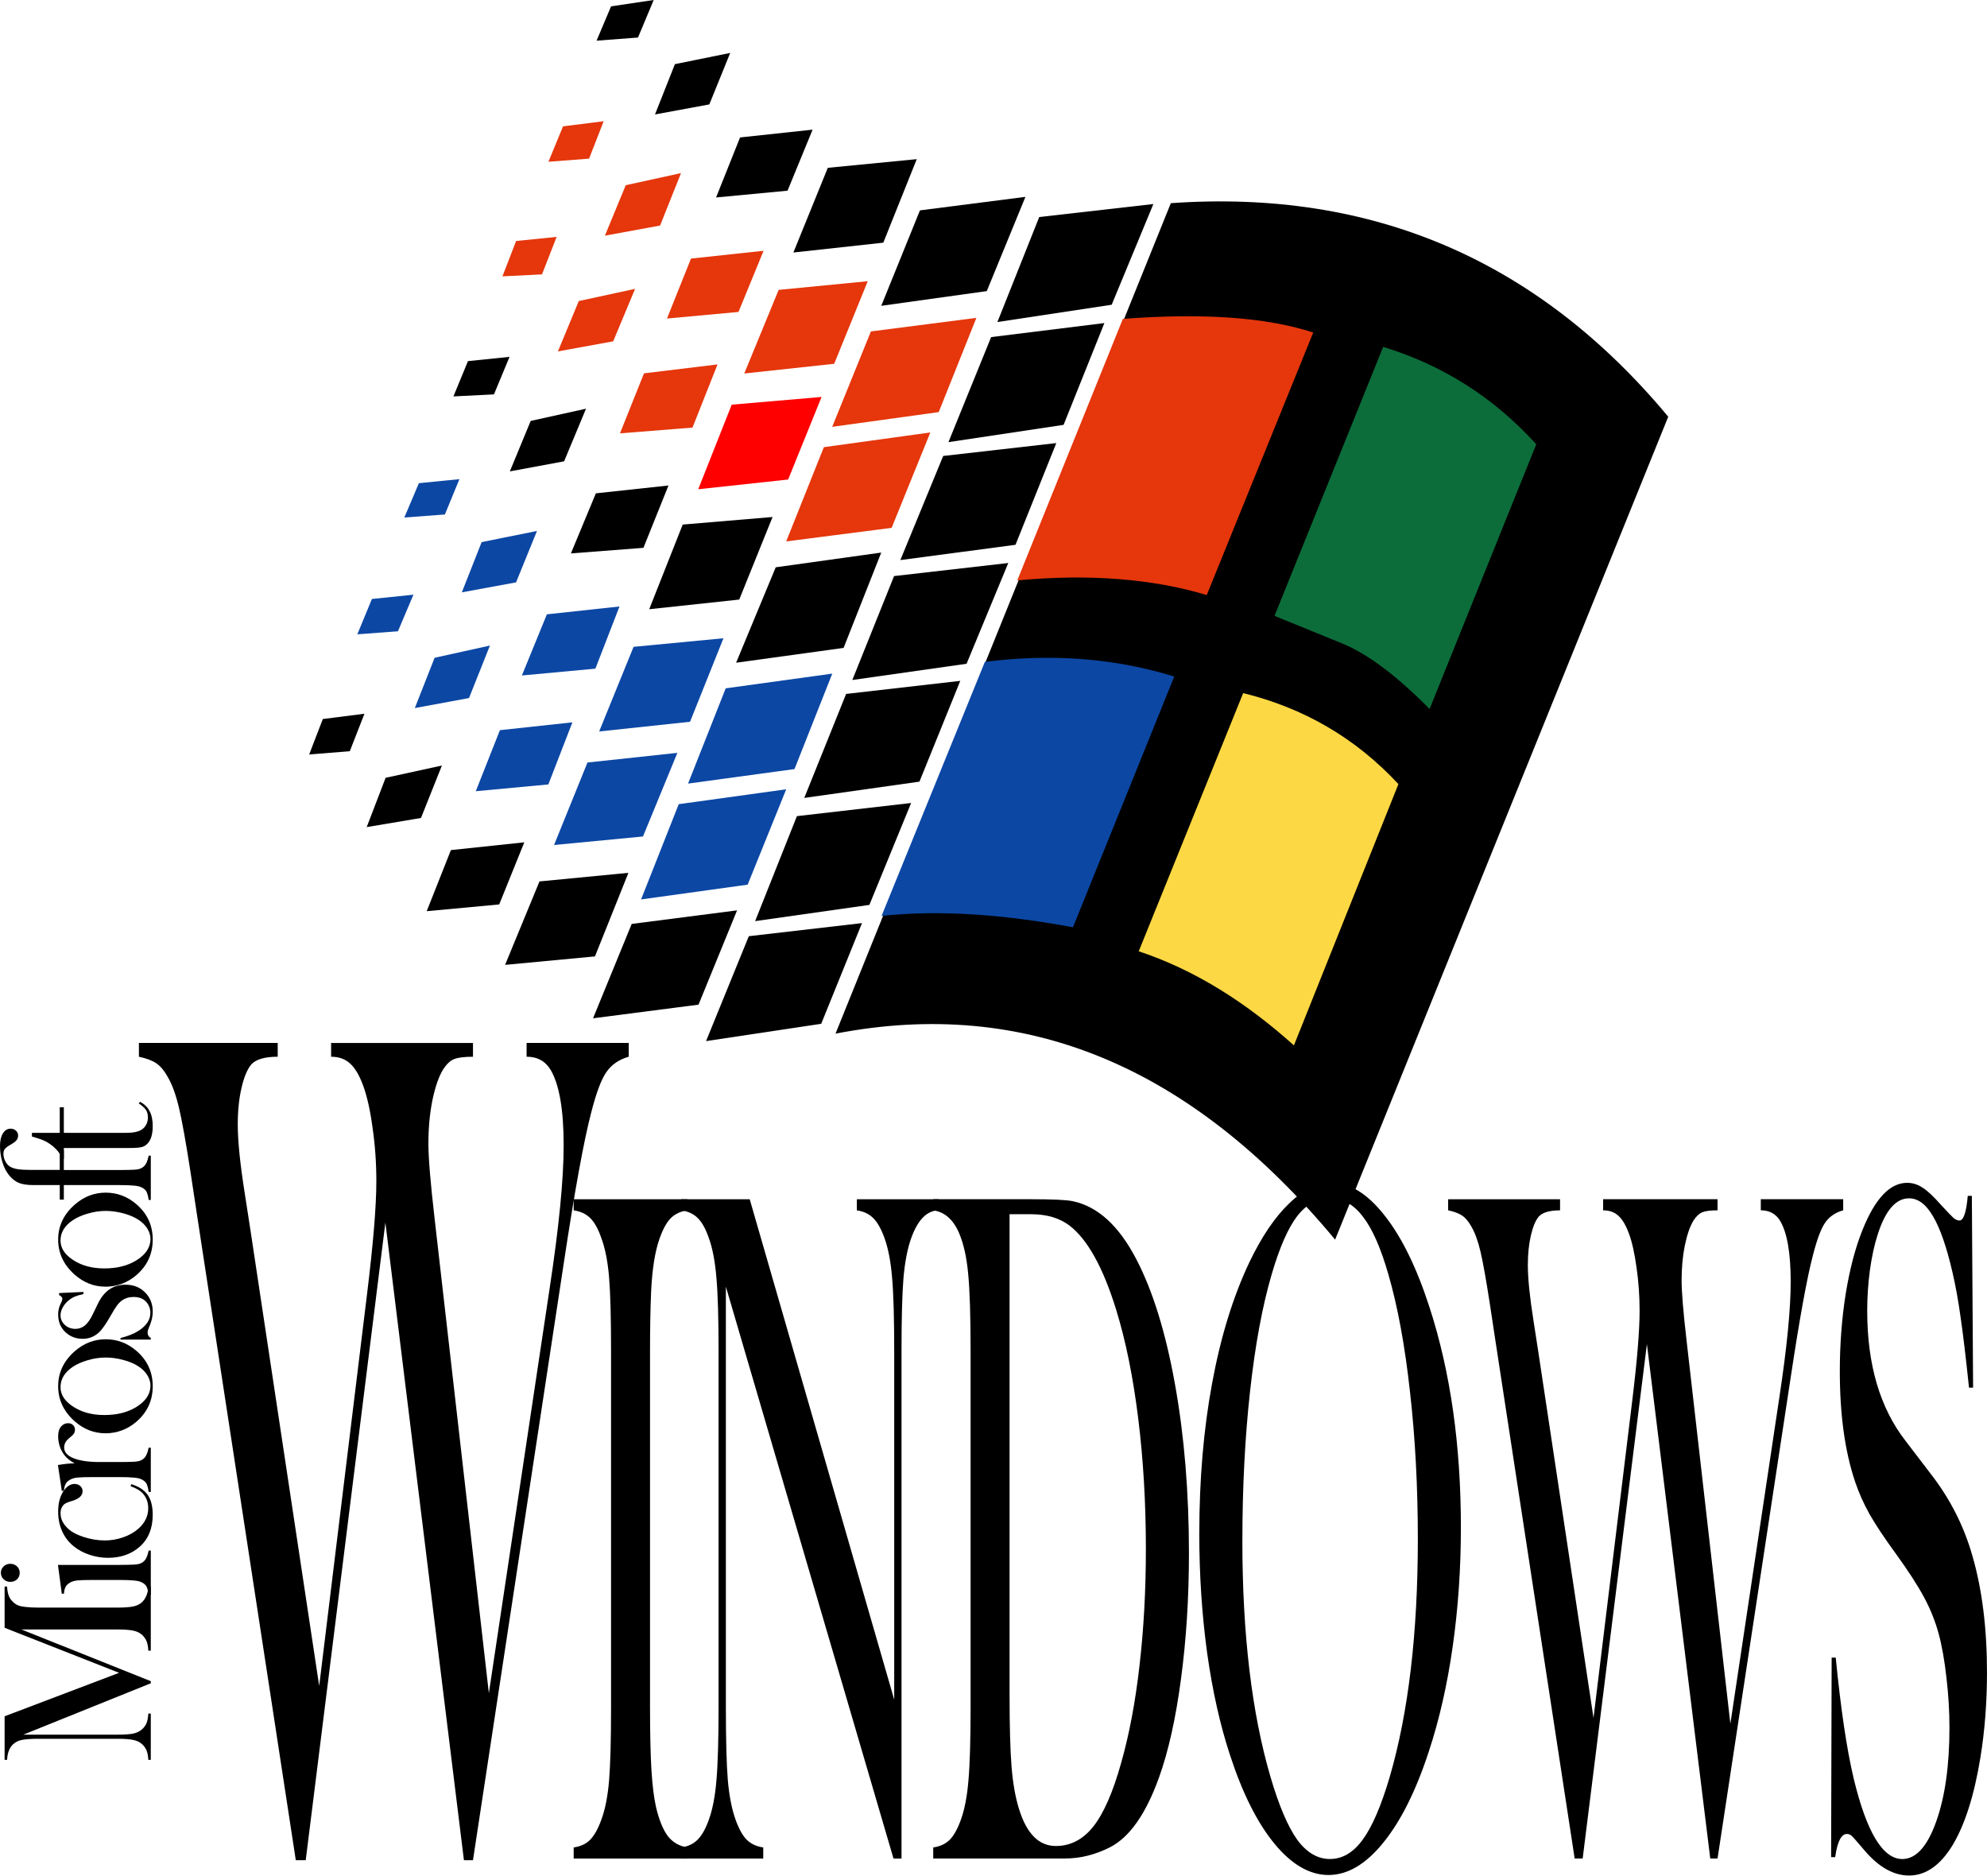
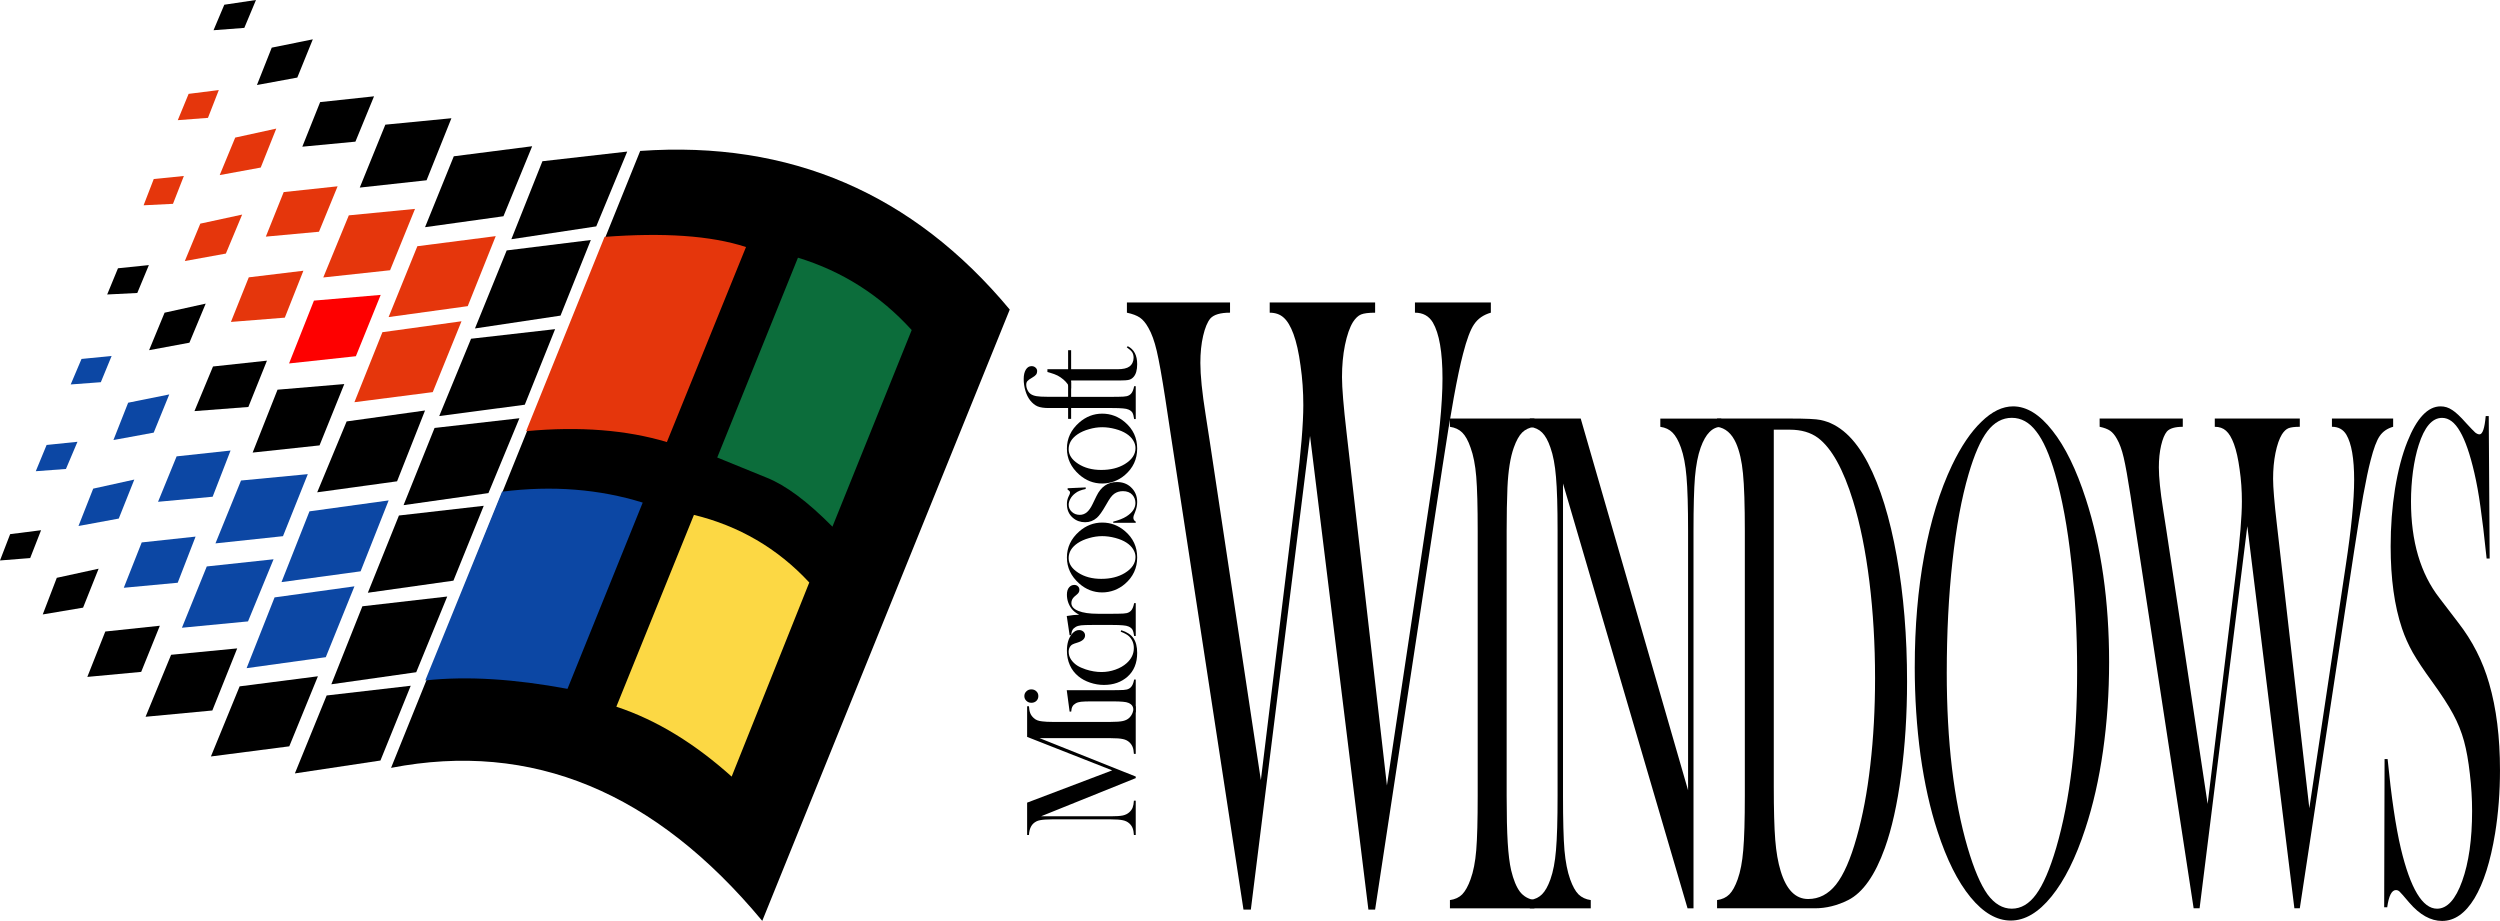
- <svg xmlns="http://www.w3.org/2000/svg" version="1.1" width="386.752" height="364.987" viewBox="0 60 386.752 364.987" id="svg4217">
+ <svg xmlns="http://www.w3.org/2000/svg" version="1.1" width="654.935" height="241.249" viewBox="0 60 654.936 241.249" id="svg4217">
  <defs id="defs4620" />
  <filter id="shadow">
    <feGaussianBlur stdDeviation=".5" id="feGaussianBlur4222" />
  </filter>
-   <g id="g4260" transform="translate(-504.291,150.3584)">
-     <g id="g4262" />
-     <g id="g4268" />
-   </g>
-   <g aria-label="INDOWS" transform="matrix(1.542836,0,0,4.18703,-1331.375,-5059.938)" style="font-style:normal;font-variant:normal;font-weight:normal;font-stretch:normal;font-size:45.978px;line-height:1.25;font-family:'Baskerville Old Face';-inkscape-font-specification:'Baskerville Old Face';letter-spacing:0px;word-spacing:0px;fill:#000000;fill-opacity:1;stroke:none;stroke-width:1.149" id="text1200">
+   <g aria-label="INDOWS" transform="matrix(1.542836,0,0,4.18703,-1063.192,-5183.676)" style="font-style:normal;font-variant:normal;font-weight:normal;font-stretch:normal;font-size:45.978px;line-height:1.25;font-family:'Baskerville Old Face';-inkscape-font-specification:'Baskerville Old Face';letter-spacing:0px;word-spacing:0px;fill:#000000;fill-opacity:1;stroke:none;stroke-width:1.149" id="text1200">
+     <path d="m 880.333,1271.477 h 17.507 v 0.64 q -2.449,0 -3.34,0.362 -0.751,0.334 -1.225,1.085 -0.473,0.751 -0.473,1.698 0,1.169 0.891,3.228 l 0.724,1.726 8.656,21.153 6.04,-18.23 q 1.169,-3.507 1.169,-5.232 0,-1.28 -0.473,-2.477 -0.445,-1.225 -1.197,-1.976 -0.724,-0.724 -1.67,-1.03 -0.918,-0.306 -2.366,-0.306 v -0.64 h 17.896 v 0.64 q -1.642,0 -2.394,0.111 -0.724,0.111 -1.364,0.473 -0.835,0.501 -1.364,1.447 -0.501,0.918 -0.501,2.004 0,1.002 0.779,3.479 l 6.847,22.071 7.654,-18.787 q 1.781,-4.314 1.781,-6.68 0,-2.477 -1.642,-3.507 -1.002,-0.612 -3.034,-0.612 v -0.64 h 12.887 v 0.64 q -1.865,0.195 -2.839,0.724 -0.946,0.501 -1.893,1.865 -1.392,1.948 -3.479,7.042 l -11.439,27.721 h -1.141 l -9.908,-29.642 -10.048,29.642 h -1.252 l -12.441,-29.948 -0.835,-2.032 q -0.863,-2.06 -1.447,-2.978 -0.584,-0.918 -1.419,-1.447 -0.668,-0.445 -1.447,-0.64 -0.779,-0.195 -2.199,-0.306 z" style="font-style:normal;font-variant:normal;font-weight:normal;font-stretch:normal;font-size:57.001px;line-height:1.25;font-family:'Baskerville Old Face';-inkscape-font-specification:'Baskerville Old Face';letter-spacing:0px;word-spacing:0px;fill:#000000;fill-opacity:1;stroke:none;stroke-width:1.425" id="path1277" transform="matrix(1.000151,0,0,0.9998493,1.9444716e-5,0)" />
    <path d="m 949.661,1278.55 v 0.516 q -1.28,0.067 -2.088,0.359 -0.786,0.292 -1.414,0.943 -0.876,0.898 -1.078,2.492 -0.135,1.19 -0.135,2.739 v 16.546 q 0,1.863 0.18,2.941 0.18,1.078 0.584,1.729 0.584,0.898 1.504,1.347 0.92,0.426 2.447,0.516 v 0.516 h -14.346 v -0.516 q 1.302,-0.067 2.088,-0.359 0.808,-0.314 1.414,-0.943 0.718,-0.718 0.965,-1.818 0.247,-1.1 0.247,-3.413 v -16.546 q 0,-2.312 -0.247,-3.413 -0.247,-1.1 -0.965,-1.818 -0.606,-0.651 -1.414,-0.943 -0.808,-0.292 -2.088,-0.359 v -0.516 z" style="letter-spacing:-2.959px;fill:#000000;stroke-width:1.149" id="path1282" />
    <path d="m 954.515,1282.613 v 19.532 q 0,2.312 0.247,3.413 0.269,1.1 0.965,1.818 0.629,0.651 1.414,0.943 0.808,0.292 2.088,0.359 v 0.516 h -10.35 v -0.516 q 1.28,-0.067 2.065,-0.359 0.808,-0.292 1.437,-0.943 0.696,-0.718 0.943,-1.818 0.269,-1.123 0.269,-3.413 v -16.568 q 0,-2.267 -0.269,-3.368 -0.247,-1.123 -0.943,-1.841 -0.606,-0.651 -1.414,-0.943 -0.786,-0.292 -2.088,-0.359 v -0.516 h 8.643 l 18.23,23.259 v -16.209 q 0,-2.312 -0.269,-3.413 -0.247,-1.1 -0.943,-1.818 -0.629,-0.651 -1.437,-0.943 -0.786,-0.292 -2.065,-0.359 v -0.516 h 10.35 v 0.516 q -2.245,0 -3.502,1.302 -0.696,0.718 -0.965,1.841 -0.247,1.1 -0.247,3.368 v 23.618 h -1.01 z" style="letter-spacing:-2.959px;fill:#000000;stroke-width:1.149" id="path1284" />
    <path d="m 980.674,1308.678 q 1.302,-0.067 2.088,-0.359 0.786,-0.292 1.414,-0.943 0.696,-0.718 0.943,-1.818 0.269,-1.123 0.269,-3.413 v -16.546 q 0,-2.47 -0.314,-3.615 -0.292,-1.145 -1.167,-1.886 -1.1,-0.92 -3.233,-1.033 v -0.516 h 12.348 q 4.108,0 5.231,0.09 4.737,0.359 8.037,2.694 3.143,2.223 4.894,5.837 1.751,3.592 1.751,7.835 0,3.098 -1.01,5.859 -0.988,2.739 -2.761,4.557 -2.492,2.559 -6.219,3.255 -2.784,0.516 -5.68,0.516 h -16.591 z m 9.631,-29.432 v 22.316 q 0,2.2 0.247,3.345 0.247,1.145 0.92,1.953 1.437,1.751 4.67,1.751 2.761,0 4.715,-0.898 1.976,-0.92 3.525,-2.963 1.527,-1.976 2.312,-4.513 0.808,-2.559 0.808,-5.433 0,-3.188 -0.965,-6.062 -0.965,-2.874 -2.761,-5.029 -2.492,-2.986 -5.949,-3.951 -1.886,-0.516 -4.804,-0.516 z" style="letter-spacing:-2.959px;fill:#000000;stroke-width:1.149" id="path1286" />
    <path d="m 1014.242,1294.085 q 0,-3.772 1.616,-6.982 1.616,-3.233 4.715,-5.635 2.312,-1.774 4.984,-2.716 2.672,-0.965 5.388,-0.965 3.457,0 6.69,1.527 3.233,1.504 5.657,4.266 3.951,4.49 3.951,10.215 0,2.874 -1.033,5.545 -1.033,2.672 -3.008,4.872 -2.425,2.739 -5.747,4.243 -3.3,1.504 -6.915,1.504 -3.57,0 -6.825,-1.459 -3.255,-1.459 -5.613,-4.131 -1.863,-2.088 -2.874,-4.737 -0.988,-2.672 -0.988,-5.545 z m 5.433,0.337 q 0,6.511 3.547,10.978 1.594,1.998 3.368,2.918 1.796,0.898 4.131,0.898 2.357,0 4.131,-0.898 1.796,-0.898 3.413,-2.918 3.547,-4.49 3.547,-11.068 0,-3.615 -0.988,-6.825 -0.965,-3.233 -2.739,-5.478 -1.437,-1.841 -3.21,-2.672 -1.751,-0.853 -4.153,-0.853 -2.38,0 -4.131,0.831 -1.729,0.831 -3.21,2.694 -1.774,2.223 -2.739,5.455 -0.965,3.233 -0.965,6.937 z" style="letter-spacing:-2.959px;fill:#000000;stroke-width:1.149" id="path1288" />
    <path d="m 1045.633,1278.55 h 14.121 v 0.516 q -1.976,0 -2.694,0.292 -0.606,0.269 -0.988,0.876 -0.382,0.606 -0.382,1.369 0,0.943 0.718,2.604 l 0.584,1.392 6.982,17.062 4.872,-14.705 q 0.943,-2.829 0.943,-4.221 0,-1.033 -0.382,-1.998 -0.359,-0.988 -0.965,-1.594 -0.584,-0.584 -1.347,-0.831 -0.741,-0.247 -1.908,-0.247 v -0.516 h 14.436 v 0.516 q -1.325,0 -1.931,0.09 -0.584,0.09 -1.1,0.382 -0.673,0.404 -1.1,1.167 -0.404,0.741 -0.404,1.616 0,0.808 0.629,2.806 l 5.523,17.803 6.174,-15.154 q 1.437,-3.48 1.437,-5.388 0,-1.998 -1.325,-2.829 -0.808,-0.494 -2.447,-0.494 v -0.516 h 10.394 v 0.516 q -1.504,0.157 -2.29,0.584 -0.763,0.404 -1.527,1.504 -1.123,1.571 -2.806,5.68 l -9.227,22.36 h -0.92 l -7.992,-23.91 -8.104,23.91 h -1.01 l -10.035,-24.157 -0.673,-1.639 q -0.696,-1.661 -1.167,-2.402 -0.471,-0.741 -1.145,-1.167 -0.539,-0.359 -1.167,-0.516 -0.629,-0.157 -1.774,-0.247 z" style="letter-spacing:-2.959px;fill:#000000;stroke-width:1.149" id="path1290" />
    <path d="m 1093.95,1309.127 0.067,-9.272 h 0.516 q 0.943,3.547 2.245,5.59 2.447,3.772 6.151,3.772 2.582,0 4.266,-1.729 1.684,-1.729 1.684,-4.378 0,-1.145 -0.382,-2.335 -0.359,-1.19 -0.988,-2.043 -0.651,-0.876 -1.841,-1.684 -1.167,-0.808 -3.592,-2.043 -2.133,-1.078 -3.278,-1.818 -1.123,-0.741 -1.819,-1.504 -1.931,-2.11 -1.931,-5.141 0,-1.863 0.741,-3.592 0.763,-1.729 2.11,-2.963 2.38,-2.2 5.635,-2.2 1.055,0 1.953,0.225 0.898,0.202 2.402,0.831 1.123,0.449 1.527,0.584 0.404,0.112 0.718,0.112 0.786,0 1.055,-1.145 h 0.516 l 0.157,8.913 h -0.516 q -0.606,-2.133 -1.055,-3.255 -0.426,-1.145 -1.033,-2.11 -1.1,-1.751 -2.425,-2.582 -1.325,-0.853 -3.053,-0.853 -2.514,0 -3.974,1.706 -0.606,0.696 -0.965,1.639 -0.337,0.943 -0.337,1.886 0,3.749 4.827,6.039 l 3.166,1.527 q 3.659,1.729 5.276,3.817 1.841,2.335 1.841,5.433 0,2.066 -0.831,3.951 -1.167,2.627 -3.502,4.064 -2.335,1.414 -5.5,1.414 -2.896,0 -5.568,-1.145 -1.392,-0.606 -1.661,-0.696 -0.269,-0.09 -0.606,-0.09 -1.078,0 -1.482,1.078 z" style="letter-spacing:-2.959px;fill:#000000;stroke-width:1.149" id="path1292" />
  </g>
-   <g aria-label="W" transform="matrix(1.543068,0,0,4.186399,-1331.375,-5059.938)" style="font-style:normal;font-variant:normal;font-weight:normal;font-stretch:normal;font-size:57.001px;line-height:1.25;font-family:'Baskerville Old Face';-inkscape-font-specification:'Baskerville Old Face';letter-spacing:0px;word-spacing:0px;fill:#000000;fill-opacity:1;stroke:none;stroke-width:1.425" id="text1254">
-     <path d="m 880.333,1271.477 h 17.507 v 0.64 q -2.449,0 -3.34,0.362 -0.751,0.334 -1.225,1.085 -0.473,0.751 -0.473,1.698 0,1.169 0.891,3.228 l 0.724,1.726 8.656,21.153 6.04,-18.23 q 1.169,-3.507 1.169,-5.232 0,-1.28 -0.473,-2.477 -0.445,-1.225 -1.197,-1.976 -0.724,-0.724 -1.67,-1.03 -0.918,-0.306 -2.366,-0.306 v -0.64 h 17.896 v 0.64 q -1.642,0 -2.394,0.111 -0.724,0.111 -1.364,0.473 -0.835,0.501 -1.364,1.447 -0.501,0.918 -0.501,2.004 0,1.002 0.779,3.479 l 6.847,22.071 7.654,-18.787 q 1.781,-4.314 1.781,-6.68 0,-2.477 -1.642,-3.507 -1.002,-0.612 -3.034,-0.612 v -0.64 h 12.887 v 0.64 q -1.865,0.195 -2.839,0.724 -0.946,0.501 -1.893,1.865 -1.392,1.948 -3.479,7.042 l -11.439,27.721 h -1.141 l -9.908,-29.642 -10.048,29.642 h -1.252 l -12.441,-29.948 -0.835,-2.032 q -0.863,-2.06 -1.447,-2.978 -0.584,-0.918 -1.419,-1.447 -0.668,-0.445 -1.447,-0.64 -0.779,-0.195 -2.199,-0.306 z" style="fill:#000000;stroke-width:1.425" id="path1277" />
+   <g aria-label="Microsoft" transform="matrix(0,-0.9679489,1.033112,0,685.7525,-12.75693)" style="font-style:normal;font-variant:normal;font-weight:normal;font-stretch:normal;font-size:41.325px;line-height:1.25;font-family:'Baskerville Old Face';-inkscape-font-specification:'Baskerville Old Face';letter-spacing:0px;word-spacing:0px;fill:#000000;fill-opacity:1;stroke:none;stroke-width:1.033" id="text1352">
+     <path d="m -266.312,-402.854 q -1.15,0.06 -1.856,0.323 -0.686,0.242 -1.271,0.827 -0.444,0.424 -0.666,0.948 -0.222,0.504 -0.303,1.291 -0.141,1.049 -0.141,2.482 v 14.871 q 0,2.078 0.242,3.087 0.242,1.009 0.868,1.614 1.11,1.069 3.128,1.17 v 0.464 h -12.894 v -0.464 q 1.17,-0.06 1.877,-0.323 0.726,-0.282 1.291,-0.847 0.626,-0.646 0.847,-1.634 0.242,-1.009 0.242,-3.067 v -18.039 l -10.392,24.375 h -0.424 l -10.331,-24.012 v 17.676 q 0,2.078 0.222,3.067 0.242,0.989 0.868,1.634 0.565,0.585 1.271,0.847 0.726,0.262 1.877,0.323 v 0.464 h -9.302 v -0.464 q 1.15,-0.06 1.856,-0.323 0.726,-0.262 1.291,-0.847 0.626,-0.646 0.847,-1.634 0.242,-1.009 0.242,-3.067 v -14.871 q 0,-0.928 -0.06,-1.755 -0.101,-1.493 -0.464,-2.179 -0.504,-0.948 -1.392,-1.392 -0.868,-0.464 -2.32,-0.545 v -0.464 h 8.757 l 8.737,21.57 9.06,-21.57 h 8.293 z" style="font-style:normal;font-variant:normal;font-weight:normal;font-stretch:normal;font-size:41.325px;line-height:1.25;font-family:'Baskerville Old Face';-inkscape-font-specification:'Baskerville Old Face';letter-spacing:-3.26px;word-spacing:0px;fill:#000000;fill-opacity:1;stroke:none;stroke-width:1.033" id="path1354" />
+     <path d="m -267.756,-392.543 5.791,-0.726 v 11.663 l 0.02,1.534 q 0,1.372 0.161,2.018 0.161,0.626 0.626,1.049 0.565,0.545 2.078,0.827 v 0.404 h -8.898 v -0.404 q 1.211,-0.161 1.735,-0.444 0.525,-0.303 0.847,-1.009 0.222,-0.464 0.303,-1.392 0.101,-0.948 0.101,-2.724 v -4.984 q 0,-2.078 -0.101,-2.906 -0.101,-0.847 -0.444,-1.372 -0.343,-0.565 -0.827,-0.807 -0.484,-0.262 -1.392,-0.323 z m 4.197,-7.93 q -0.787,0 -1.312,-0.504 -0.504,-0.504 -0.504,-1.271 0,-0.747 0.525,-1.251 0.525,-0.525 1.291,-0.525 0.767,0 1.291,0.525 0.525,0.504 0.525,1.251 0,0.767 -0.525,1.271 -0.504,0.504 -1.291,0.504 z" style="font-style:normal;font-variant:normal;font-weight:normal;font-stretch:normal;font-size:41.325px;line-height:1.25;font-family:'Baskerville Old Face';-inkscape-font-specification:'Baskerville Old Face';letter-spacing:-3.26px;word-spacing:0px;fill:#000000;fill-opacity:1;stroke:none;stroke-width:1.033" id="path1356" />
+     <path d="m -246.136,-379.588 0.404,0.141 q -0.706,2.139 -2.159,3.087 -1.453,0.948 -3.995,0.948 -4.076,0 -6.396,-2.421 -2.26,-2.381 -2.26,-6.013 0,-1.776 0.626,-3.511 0.626,-1.735 1.715,-2.966 1.231,-1.412 3.007,-2.159 1.796,-0.747 3.915,-0.747 2.926,0 4.58,1.312 1.009,0.807 1.009,1.776 0,0.646 -0.424,1.09 -0.424,0.424 -1.029,0.424 -1.312,0 -1.937,-1.917 -0.282,-0.888 -0.464,-1.211 -0.161,-0.323 -0.484,-0.565 -0.626,-0.464 -1.534,-0.464 -1.19,0 -2.199,0.666 -0.888,0.585 -1.513,1.473 -0.605,0.868 -1.069,2.199 -0.706,2.038 -0.706,3.995 0,1.796 0.646,3.511 0.646,1.715 1.755,2.865 1.735,1.816 4.076,1.816 1.937,0 3.208,-1.231 0.646,-0.646 1.231,-2.099 z" style="font-style:normal;font-variant:normal;font-weight:normal;font-stretch:normal;font-size:41.325px;line-height:1.25;font-family:'Baskerville Old Face';-inkscape-font-specification:'Baskerville Old Face';letter-spacing:-3.26px;word-spacing:0px;fill:#000000;fill-opacity:1;stroke:none;stroke-width:1.033" id="path1358" />
+     <path d="m -241.547,-390.121 q 0.726,-1.271 1.634,-1.917 1.675,-1.19 3.814,-1.19 1.312,0 1.998,0.585 0.626,0.525 0.626,1.291 0,0.565 -0.383,0.928 -0.363,0.363 -0.948,0.363 -0.686,0 -1.19,-0.565 l -0.626,-0.686 q -0.747,-0.787 -1.755,-0.787 -1.372,0 -2.139,1.776 -0.767,1.776 -0.767,4.944 v 3.773 l 0.02,1.534 q 0,1.372 0.161,2.018 0.161,0.626 0.626,1.049 0.565,0.545 2.078,0.827 v 0.404 h -8.898 v -0.404 q 1.211,-0.161 1.735,-0.444 0.525,-0.303 0.847,-1.009 0.222,-0.464 0.303,-1.392 0.101,-0.948 0.101,-2.724 v -4.984 q 0,-2.078 -0.101,-2.906 -0.101,-0.847 -0.444,-1.372 -0.343,-0.565 -0.827,-0.807 -0.484,-0.262 -1.392,-0.323 v -0.404 l 5.186,-0.726 q 0.343,1.836 0.343,3.148 z" style="font-style:normal;font-variant:normal;font-weight:normal;font-stretch:normal;font-size:41.325px;line-height:1.25;font-family:'Baskerville Old Face';-inkscape-font-specification:'Baskerville Old Face';letter-spacing:-3.26px;word-spacing:0px;fill:#000000;fill-opacity:1;stroke:none;stroke-width:1.033" id="path1360" />
+     <path d="m -235.505,-384.29 q 0,-3.269 2.421,-5.831 2.946,-3.107 7.042,-3.107 4.096,0 7.022,3.107 2.421,2.583 2.421,5.852 0,3.228 -2.3,5.751 -2.825,3.107 -7.143,3.107 -4.318,0 -7.163,-3.107 -1.11,-1.211 -1.715,-2.704 -0.585,-1.493 -0.585,-3.067 z m 3.672,-0.222 q 0,3.511 1.574,5.952 1.776,2.724 4.338,2.724 1.09,0 2.119,-0.605 1.029,-0.605 1.776,-1.695 0.787,-1.13 1.271,-2.825 0.484,-1.715 0.484,-3.309 0,-1.655 -0.525,-3.329 -0.504,-1.695 -1.372,-2.906 -1.655,-2.28 -4.056,-2.28 -2.28,0 -3.935,2.401 -1.675,2.401 -1.675,5.872 z" style="font-style:normal;font-variant:normal;font-weight:normal;font-stretch:normal;font-size:41.325px;line-height:1.25;font-family:'Baskerville Old Face';-inkscape-font-specification:'Baskerville Old Face';letter-spacing:-3.26px;word-spacing:0px;fill:#000000;fill-opacity:1;stroke:none;stroke-width:1.033" id="path1362" />
+     <path d="m -216.67,-375.775 v -5.71 h 0.323 q 0.565,2.099 1.412,3.35 1.554,2.28 3.632,2.28 1.271,0 2.199,-0.767 1.009,-0.847 1.009,-2.401 0,-1.271 -0.726,-2.22 -0.404,-0.504 -1.029,-0.928 -0.605,-0.424 -2.058,-1.19 -2.542,-1.352 -3.39,-2.26 -1.211,-1.291 -1.211,-2.986 0,-1.816 1.211,-3.128 1.392,-1.493 3.693,-1.493 1.029,0 1.917,0.363 l 0.686,0.303 q 0.323,0.121 0.565,0.121 0.383,0 0.726,-0.605 h 0.404 l 0.222,4.58 h -0.424 q -0.222,-0.969 -0.484,-1.554 -0.242,-0.585 -0.706,-1.13 -0.626,-0.767 -1.453,-1.19 -0.827,-0.444 -1.634,-0.444 -1.13,0 -1.937,0.827 -0.787,0.807 -0.787,1.998 0,0.989 0.706,1.796 0.726,0.787 2.22,1.453 l 2.139,0.969 q 1.917,0.868 2.865,2.159 0.948,1.291 0.948,3.047 0,2.119 -1.372,3.511 -1.574,1.614 -4.036,1.614 -1.332,0 -2.704,-0.525 -0.888,-0.343 -1.069,-0.383 -0.182,-0.06 -0.464,-0.06 -0.706,0 -1.069,0.605 z" style="font-style:normal;font-variant:normal;font-weight:normal;font-stretch:normal;font-size:41.325px;line-height:1.25;font-family:'Baskerville Old Face';-inkscape-font-specification:'Baskerville Old Face';letter-spacing:-3.26px;word-spacing:0px;fill:#000000;fill-opacity:1;stroke:none;stroke-width:1.033" id="path1364" />
+     <path d="m -206.027,-384.29 q 0,-3.269 2.421,-5.831 2.946,-3.107 7.042,-3.107 4.096,0 7.022,3.107 2.421,2.583 2.421,5.852 0,3.228 -2.3,5.751 -2.825,3.107 -7.143,3.107 -4.318,0 -7.163,-3.107 -1.11,-1.211 -1.715,-2.704 -0.585,-1.493 -0.585,-3.067 z m 3.672,-0.222 q 0,3.511 1.574,5.952 1.776,2.724 4.338,2.724 1.09,0 2.119,-0.605 1.029,-0.605 1.776,-1.695 0.787,-1.13 1.271,-2.825 0.484,-1.715 0.484,-3.309 0,-1.655 -0.525,-3.329 -0.504,-1.695 -1.372,-2.906 -1.655,-2.28 -4.056,-2.28 -2.28,0 -3.935,2.401 -1.675,2.401 -1.675,5.872 z" style="font-style:normal;font-variant:normal;font-weight:normal;font-stretch:normal;font-size:41.325px;line-height:1.25;font-family:'Baskerville Old Face';-inkscape-font-specification:'Baskerville Old Face';letter-spacing:-3.26px;word-spacing:0px;fill:#000000;fill-opacity:1;stroke:none;stroke-width:1.033" id="path1366" />
+     <path d="m -182.572,-392.159 v 10.553 l 0.02,1.534 q 0,1.372 0.161,2.018 0.161,0.626 0.626,1.049 0.565,0.545 2.078,0.827 v 0.404 h -8.898 v -0.404 q 1.211,-0.161 1.735,-0.444 0.525,-0.303 0.847,-1.009 0.222,-0.464 0.303,-1.392 0.101,-0.948 0.101,-2.724 v -10.412 h -2.926 v -0.767 h 2.926 v -4.923 q 0,-1.776 0.444,-2.805 0.464,-1.029 1.634,-1.897 1.049,-0.767 2.563,-1.19 1.534,-0.444 3.228,-0.444 1.574,0 2.522,0.545 0.948,0.545 0.948,1.453 0,0.605 -0.404,1.009 -0.383,0.404 -0.948,0.404 -0.545,0 -0.948,-0.282 -0.404,-0.303 -0.807,-0.969 -0.565,-0.928 -0.928,-1.211 -0.363,-0.303 -0.989,-0.303 -0.767,0 -1.453,0.323 -0.686,0.303 -1.069,0.807 -0.424,0.565 -0.585,1.493 -0.161,0.908 -0.161,2.643 v 5.347 h 3.975 v 0.767 z" style="font-style:normal;font-variant:normal;font-weight:normal;font-stretch:normal;font-size:41.325px;line-height:1.25;font-family:'Baskerville Old Face';-inkscape-font-specification:'Baskerville Old Face';letter-spacing:-3.26px;word-spacing:0px;fill:#000000;fill-opacity:1;stroke:none;stroke-width:1.033" id="path1368" />
+     <path d="m -175.097,-392.926 h 5.145 v 0.767 h -5.145 v 11.744 q 0,2.119 0.726,3.027 0.383,0.504 1.009,0.787 0.626,0.282 1.352,0.282 0.908,0 1.513,-0.363 0.605,-0.383 1.332,-1.372 l 0.303,0.262 q -0.666,1.211 -1.877,1.796 -1.19,0.585 -2.986,0.585 -2.381,0 -3.471,-0.928 -0.585,-0.484 -0.767,-1.15 -0.182,-0.686 -0.182,-2.442 v -12.228 h -2.159 v -0.323 q 1.312,-0.424 2.421,-1.634 0.666,-0.747 1.069,-1.473 0.404,-0.747 0.767,-1.917 l 0.202,-0.666 h 0.747 z" style="font-style:normal;font-variant:normal;font-weight:normal;font-stretch:normal;font-size:41.325px;line-height:1.25;font-family:'Baskerville Old Face';-inkscape-font-specification:'Baskerville Old Face';letter-spacing:-3.26px;word-spacing:0px;fill:#000000;fill-opacity:1;stroke:none;stroke-width:1.033" id="path1370" />
  </g>
-   <g id="g1493" transform="matrix(2.404643,-0.1199167,-0.08176383,2.619052,820.4167,-398.8625)">
+   <g id="g1493" transform="matrix(2.404643,-0.1199167,-0.08176383,2.619052,760.2393,-398.8625)">
    <path id="path4518-2" d="m -224.371,257.042 24.924,-60.007 c -10.934,-12.112 -24.534,-18.049 -40.865,-17.739 l -25.083,60.561 c 15.313,-2.032 28.903,3.74 41.025,17.185 z" style="fill:#000000;fill-opacity:1;stroke-width:4.693" />
    <path id="path4520-4" d="m -241.725,179.295 -9.221,0.544 -3.125,7.659 9.221,-0.863 z" style="fill:#000000;fill-opacity:1;stroke-width:4.693" />
    <path id="path4522-2" d="m -245.395,187.972 -9.146,0.624 -3.196,7.659 9.292,-0.859 z" style="fill:#000000;fill-opacity:1;stroke-width:4.693" />
    <path id="path4524-0" d="m -248.99,196.725 -9.137,0.54 -3.21,7.588 9.297,-0.709 z" style="fill:#000000;fill-opacity:1;stroke-width:4.693" />
    <path id="path4526-9" d="m -252.58,205.472 -9.226,0.549 -3.121,7.579 9.221,-0.784 z" style="fill:#000000;fill-opacity:1;stroke-width:4.693" />
    <path id="path4528-6" d="m -256.174,214.065 -9.221,0.549 -3.13,7.584 9.297,-0.784 z" style="fill:#000000;fill-opacity:1;stroke-width:4.693" />
    <path id="path4530-0" d="m -259.849,222.972 -9.226,0.554 -3.121,7.659 9.221,-0.784 z" style="fill:#000000;fill-opacity:1;stroke-width:4.693" />
    <path id="path4532-1" d="m -263.528,231.729 -9.142,0.554 -3.201,7.649 9.292,-0.863 z" style="fill:#000000;fill-opacity:1;stroke-width:4.693" />
    <path id="path4534-2" d="m -260.633,178.901 -2.895,6.959 8.518,-0.704 2.895,-6.87 z" style="fill:#000000;fill-opacity:1;stroke-width:4.693" />
    <path style="fill:#e5360c;fill-opacity:1;stroke-width:4.693" id="path4536-6" d="m -258.601,193.984 2.816,-6.875 -8.518,0.619 -2.895,6.955 z" />
    <path style="fill:#e5360c;fill-opacity:1;stroke-width:4.693" id="path4538-8" d="m -262.125,202.422 2.895,-6.955 -8.593,0.699 -2.816,6.875 z" />
    <path id="path4540-2" d="m -271.422,204.928 -2.971,6.955 8.677,-0.704 2.811,-6.955 z" style="fill:#000000;fill-opacity:1;stroke-width:4.693" />
    <path style="fill:#0c47a4;fill-opacity:1;stroke-width:4.693" id="path4542-0" d="m -275.171,213.75 -2.811,6.95 8.593,-0.685 2.82,-6.964 z" />
    <path style="fill:#0c47a4;fill-opacity:1;stroke-width:4.693" id="path4544-0" d="m -278.686,222.197 -2.811,6.95 8.602,-0.704 2.886,-6.955 z" />
    <path id="path4546-0" d="m -276.574,237.191 2.886,-6.875 -8.508,0.619 -2.895,6.88 z" style="fill:#000000;fill-opacity:1;stroke-width:4.693" />
    <path id="path4548-1" d="m -261.022,175.077 -7.189,0.314 -2.576,6.176 7.265,-0.399 z" style="fill:#000000;fill-opacity:1;stroke-width:4.693" />
    <path style="fill:#e5360c;fill-opacity:1;stroke-width:4.693" id="path4550-3" d="m -271.886,184.293 -2.576,6.096 7.265,-0.39 2.511,-6.021 z" />
    <path style="fill:#fe0000;fill-opacity:1;stroke-width:4.693" id="path4552-5" d="m -275.401,192.661 -2.501,6.171 7.265,-0.39 2.501,-6.021 z" />
    <path id="path4554-3" d="m -271.806,201.173 -7.265,0.23 -2.501,6.176 7.274,-0.385 z" style="fill:#000000;fill-opacity:1;stroke-width:4.693" />
    <path style="fill:#0c47a4;fill-opacity:1;stroke-width:4.693" id="path4556-1" d="m -282.745,210.32 -2.576,6.171 7.344,-0.385 2.497,-6.091 z" />
    <path style="fill:#0c47a4;fill-opacity:1;stroke-width:4.693" id="path4558-2" d="m -286.19,218.758 -2.501,6.016 7.189,-0.305 2.576,-6.096 z" />
    <path id="path4560-8" d="m -285.092,233.216 2.501,-6.096 -7.189,0.31 -2.576,6.082 z" style="fill:#000000;fill-opacity:1;stroke-width:4.693" />
    <path id="path4562-4" d="m -275.401,172.805 -1.793,4.378 5.777,-0.239 1.877,-4.449 z" style="fill:#000000;fill-opacity:1;stroke-width:4.693" />
    <path style="fill:#e5360c;fill-opacity:1;stroke-width:4.693" id="path4564-1" d="m -279.071,181.637 -1.797,4.374 5.782,-0.225 1.877,-4.458 z" />
    <path style="fill:#e5360c;fill-opacity:1;stroke-width:4.693" id="path4566-4" d="m -282.591,190.004 -1.797,4.378 5.866,-0.16 1.868,-4.608 z" />
    <path id="path4568-2" d="m -280.324,198.442 -5.866,0.314 -1.872,4.378 5.866,-0.145 z" style="fill:#000000;fill-opacity:1;stroke-width:4.693" />
    <path style="fill:#0c47a4;fill-opacity:1;stroke-width:4.693" id="path4570-3" d="m -289.855,207.579 -1.872,4.458 5.941,-0.235 1.797,-4.538 z" />
    <path style="fill:#0c47a4;fill-opacity:1;stroke-width:4.693" id="path4572-3" d="m -293.37,216.026 -1.802,4.454 5.866,-0.235 1.793,-4.533 z" />
    <path id="path4574-8" d="m -297.04,224.769 -1.807,4.458 5.861,-0.235 1.877,-4.529 z" style="fill:#000000;fill-opacity:1;stroke-width:4.693" />
    <path id="path4576-1" d="m -277.977,170.233 1.563,-3.754 -4.454,0.629 -1.488,3.67 z" style="fill:#000000;fill-opacity:1;stroke-width:4.693" />
    <path style="fill:#e5360c;fill-opacity:1;stroke-width:4.693" id="path4578-4" d="m -284.547,175.935 -1.563,3.679 4.449,-0.549 1.563,-3.825 z" />
    <path style="fill:#e5360c;fill-opacity:1;stroke-width:4.693" id="path4580-1" d="m -288.062,184.382 -1.563,3.67 4.454,-0.544 1.643,-3.825 z" />
    <path id="path4582-2" d="m -291.657,193.125 -1.563,3.679 4.374,-0.549 1.643,-3.834 z" style="fill:#000000;fill-opacity:1;stroke-width:4.693" />
    <path style="fill:#0c47a4;fill-opacity:1;stroke-width:4.693" id="path4584-2" d="m -295.327,201.962 -1.478,3.665 4.369,-0.54 1.567,-3.75 z" />
    <path style="fill:#0c47a4;fill-opacity:1;stroke-width:4.693" id="path4586-9" d="m -298.847,210.395 -1.478,3.67 4.369,-0.544 1.563,-3.829 z" />
    <path id="path4588-2" d="m -302.516,219.147 -1.408,3.599 4.378,-0.479 1.563,-3.825 z" style="fill:#000000;fill-opacity:1;stroke-width:4.693" />
    <path id="path4590-5" d="m -286.19,162.57 -1.089,2.501 3.351,-0.08 1.178,-2.736 z" style="fill:#000000;fill-opacity:1;stroke-width:4.693" />
    <path style="fill:#e5360c;fill-opacity:1;stroke-width:4.693" id="path4592-2" d="m -289.78,171.322 -1.093,2.581 3.285,-0.08 1.089,-2.731 z" />
    <path style="fill:#e5360c;fill-opacity:1;stroke-width:4.693" id="path4594-9" d="m -293.295,179.68 -1.018,2.581 h 3.201 l 1.093,-2.736 z" />
    <path id="path4596-1" d="m -296.894,188.442 -1.089,2.572 h 3.28 l 1.169,-2.736 z" style="fill:#000000;fill-opacity:1;stroke-width:4.693" />
    <path style="fill:#0c47a4;fill-opacity:1;stroke-width:4.693" id="path4598-2" d="m -300.564,197.344 -1.093,2.501 3.28,-0.075 1.089,-2.576 z" />
    <path style="fill:#0c47a4;fill-opacity:1;stroke-width:4.693" id="path4600-1" d="m -304.079,205.787 -1.093,2.576 3.285,-0.075 1.164,-2.666 z" />
    <path id="path4602-1" d="m -307.754,214.539 -1.018,2.586 3.285,-0.089 1.093,-2.736 z" style="fill:#000000;fill-opacity:1;stroke-width:4.693" />
    <path style="fill:#e5360c;fill-opacity:1;stroke-width:4.693" id="path4604-0" d="m -236.408,208.593 7.968,-19.142 c -3.904,-1.333 -9.067,-1.872 -15.468,-1.722 l -7.898,19.072 c 5.861,-0.239 11.024,0.399 15.397,1.793 z" />
    <path style="fill:#0c6d3b;fill-opacity:1;stroke-width:4.693" id="path4606-4" d="m -210.077,198.597 c -3.595,-3.675 -7.818,-6.251 -12.657,-7.818 l -8.128,19.616 5.467,2.267 c 2.102,0.854 4.529,2.581 7.34,5.237 z" />
    <path style="fill:#fcd844;fill-opacity:1;stroke-width:4.693" id="path4608-8" d="m -220.392,223.375 c -3.599,-3.604 -7.893,-6.026 -12.816,-7.349 l -7.814,18.828 c 4.529,1.567 8.757,4.144 12.821,7.579 z" />
    <path style="fill:#0c47a4;fill-opacity:1;stroke-width:4.693" id="path4610-7" d="m -246.413,232.822 7.574,-18.283 c -4.768,-1.563 -9.916,-2.187 -15.388,-1.797 l -7.734,18.527 c 4.608,-0.249 9.766,0.31 15.547,1.553 z" />
  </g>
-   <g aria-label="Microsoft" transform="matrix(0,-0.9679489,1.033112,0,417.5689,110.981)" style="font-style:normal;font-variant:normal;font-weight:normal;font-stretch:normal;font-size:41.324px;line-height:1.25;font-family:'Baskerville Old Face';-inkscape-font-specification:'Baskerville Old Face';letter-spacing:0px;word-spacing:0px;fill:#000000;fill-opacity:1;stroke:none;stroke-width:1.033" id="text1352">
-     <path d="m -266.312,-402.854 q -1.15,0.06 -1.856,0.323 -0.686,0.242 -1.271,0.827 -0.444,0.424 -0.666,0.948 -0.222,0.504 -0.303,1.291 -0.141,1.049 -0.141,2.482 v 14.871 q 0,2.078 0.242,3.087 0.242,1.009 0.868,1.614 1.11,1.069 3.128,1.17 v 0.464 h -12.894 v -0.464 q 1.17,-0.06 1.877,-0.323 0.726,-0.282 1.291,-0.847 0.626,-0.646 0.847,-1.634 0.242,-1.009 0.242,-3.067 v -18.039 l -10.392,24.375 h -0.424 l -10.331,-24.012 v 17.676 q 0,2.078 0.222,3.067 0.242,0.989 0.868,1.634 0.565,0.585 1.271,0.847 0.726,0.262 1.877,0.323 v 0.464 h -9.302 v -0.464 q 1.15,-0.06 1.856,-0.323 0.726,-0.262 1.291,-0.847 0.626,-0.646 0.847,-1.634 0.242,-1.009 0.242,-3.067 v -14.871 q 0,-0.928 -0.06,-1.755 -0.101,-1.493 -0.464,-2.179 -0.504,-0.948 -1.392,-1.392 -0.868,-0.464 -2.32,-0.545 v -0.464 h 8.757 l 8.737,21.57 9.06,-21.57 h 8.293 z" style="letter-spacing:-3.26px;stroke-width:1.033" id="path1354" />
-     <path d="m -267.756,-392.543 5.791,-0.726 v 11.663 l 0.02,1.534 q 0,1.372 0.161,2.018 0.161,0.626 0.626,1.049 0.565,0.545 2.078,0.827 v 0.404 h -8.898 v -0.404 q 1.211,-0.161 1.735,-0.444 0.525,-0.303 0.847,-1.009 0.222,-0.464 0.303,-1.392 0.101,-0.948 0.101,-2.724 v -4.984 q 0,-2.078 -0.101,-2.906 -0.101,-0.847 -0.444,-1.372 -0.343,-0.565 -0.827,-0.807 -0.484,-0.262 -1.392,-0.323 z m 4.197,-7.93 q -0.787,0 -1.312,-0.504 -0.504,-0.504 -0.504,-1.271 0,-0.747 0.525,-1.251 0.525,-0.525 1.291,-0.525 0.767,0 1.291,0.525 0.525,0.504 0.525,1.251 0,0.767 -0.525,1.271 -0.504,0.504 -1.291,0.504 z" style="letter-spacing:-3.26px;stroke-width:1.033" id="path1356" />
-     <path d="m -246.136,-379.588 0.404,0.141 q -0.706,2.139 -2.159,3.087 -1.453,0.948 -3.995,0.948 -4.076,0 -6.396,-2.421 -2.26,-2.381 -2.26,-6.013 0,-1.776 0.626,-3.511 0.626,-1.735 1.715,-2.966 1.231,-1.412 3.007,-2.159 1.796,-0.747 3.915,-0.747 2.926,0 4.58,1.312 1.009,0.807 1.009,1.776 0,0.646 -0.424,1.09 -0.424,0.424 -1.029,0.424 -1.312,0 -1.937,-1.917 -0.282,-0.888 -0.464,-1.211 -0.161,-0.323 -0.484,-0.565 -0.626,-0.464 -1.534,-0.464 -1.19,0 -2.199,0.666 -0.888,0.585 -1.513,1.473 -0.605,0.868 -1.069,2.199 -0.706,2.038 -0.706,3.995 0,1.796 0.646,3.511 0.646,1.715 1.755,2.865 1.735,1.816 4.076,1.816 1.937,0 3.208,-1.231 0.646,-0.646 1.231,-2.099 z" style="letter-spacing:-3.26px;stroke-width:1.033" id="path1358" />
-     <path d="m -241.547,-390.121 q 0.726,-1.271 1.634,-1.917 1.675,-1.19 3.814,-1.19 1.312,0 1.998,0.585 0.626,0.525 0.626,1.291 0,0.565 -0.383,0.928 -0.363,0.363 -0.948,0.363 -0.686,0 -1.19,-0.565 l -0.626,-0.686 q -0.747,-0.787 -1.755,-0.787 -1.372,0 -2.139,1.776 -0.767,1.776 -0.767,4.944 v 3.773 l 0.02,1.534 q 0,1.372 0.161,2.018 0.161,0.626 0.626,1.049 0.565,0.545 2.078,0.827 v 0.404 h -8.898 v -0.404 q 1.211,-0.161 1.735,-0.444 0.525,-0.303 0.847,-1.009 0.222,-0.464 0.303,-1.392 0.101,-0.948 0.101,-2.724 v -4.984 q 0,-2.078 -0.101,-2.906 -0.101,-0.847 -0.444,-1.372 -0.343,-0.565 -0.827,-0.807 -0.484,-0.262 -1.392,-0.323 v -0.404 l 5.186,-0.726 q 0.343,1.836 0.343,3.148 z" style="letter-spacing:-3.26px;stroke-width:1.033" id="path1360" />
-     <path d="m -235.505,-384.29 q 0,-3.269 2.421,-5.831 2.946,-3.107 7.042,-3.107 4.096,0 7.022,3.107 2.421,2.583 2.421,5.852 0,3.228 -2.3,5.751 -2.825,3.107 -7.143,3.107 -4.318,0 -7.163,-3.107 -1.11,-1.211 -1.715,-2.704 -0.585,-1.493 -0.585,-3.067 z m 3.672,-0.222 q 0,3.511 1.574,5.952 1.776,2.724 4.338,2.724 1.09,0 2.119,-0.605 1.029,-0.605 1.776,-1.695 0.787,-1.13 1.271,-2.825 0.484,-1.715 0.484,-3.309 0,-1.655 -0.525,-3.329 -0.504,-1.695 -1.372,-2.906 -1.655,-2.28 -4.056,-2.28 -2.28,0 -3.935,2.401 -1.675,2.401 -1.675,5.872 z" style="letter-spacing:-3.26px;stroke-width:1.033" id="path1362" />
-     <path d="m -216.67,-375.775 v -5.71 h 0.323 q 0.565,2.099 1.412,3.35 1.554,2.28 3.632,2.28 1.271,0 2.199,-0.767 1.009,-0.847 1.009,-2.401 0,-1.271 -0.726,-2.22 -0.404,-0.504 -1.029,-0.928 -0.605,-0.424 -2.058,-1.19 -2.542,-1.352 -3.39,-2.26 -1.211,-1.291 -1.211,-2.986 0,-1.816 1.211,-3.128 1.392,-1.493 3.693,-1.493 1.029,0 1.917,0.363 l 0.686,0.303 q 0.323,0.121 0.565,0.121 0.383,0 0.726,-0.605 h 0.404 l 0.222,4.58 h -0.424 q -0.222,-0.969 -0.484,-1.554 -0.242,-0.585 -0.706,-1.13 -0.626,-0.767 -1.453,-1.19 -0.827,-0.444 -1.634,-0.444 -1.13,0 -1.937,0.827 -0.787,0.807 -0.787,1.998 0,0.989 0.706,1.796 0.726,0.787 2.22,1.453 l 2.139,0.969 q 1.917,0.868 2.865,2.159 0.948,1.291 0.948,3.047 0,2.119 -1.372,3.511 -1.574,1.614 -4.036,1.614 -1.332,0 -2.704,-0.525 -0.888,-0.343 -1.069,-0.383 -0.182,-0.06 -0.464,-0.06 -0.706,0 -1.069,0.605 z" style="letter-spacing:-3.26px;stroke-width:1.033" id="path1364" />
-     <path d="m -206.027,-384.29 q 0,-3.269 2.421,-5.831 2.946,-3.107 7.042,-3.107 4.096,0 7.022,3.107 2.421,2.583 2.421,5.852 0,3.228 -2.3,5.751 -2.825,3.107 -7.143,3.107 -4.318,0 -7.163,-3.107 -1.11,-1.211 -1.715,-2.704 -0.585,-1.493 -0.585,-3.067 z m 3.672,-0.222 q 0,3.511 1.574,5.952 1.776,2.724 4.338,2.724 1.09,0 2.119,-0.605 1.029,-0.605 1.776,-1.695 0.787,-1.13 1.271,-2.825 0.484,-1.715 0.484,-3.309 0,-1.655 -0.525,-3.329 -0.504,-1.695 -1.372,-2.906 -1.655,-2.28 -4.056,-2.28 -2.28,0 -3.935,2.401 -1.675,2.401 -1.675,5.872 z" style="letter-spacing:-3.26px;stroke-width:1.033" id="path1366" />
-     <path d="m -182.572,-392.159 v 10.553 l 0.02,1.534 q 0,1.372 0.161,2.018 0.161,0.626 0.626,1.049 0.565,0.545 2.078,0.827 v 0.404 h -8.898 v -0.404 q 1.211,-0.161 1.735,-0.444 0.525,-0.303 0.847,-1.009 0.222,-0.464 0.303,-1.392 0.101,-0.948 0.101,-2.724 v -10.412 h -2.926 v -0.767 h 2.926 v -4.923 q 0,-1.776 0.444,-2.805 0.464,-1.029 1.634,-1.897 1.049,-0.767 2.563,-1.19 1.534,-0.444 3.228,-0.444 1.574,0 2.522,0.545 0.948,0.545 0.948,1.453 0,0.605 -0.404,1.009 -0.383,0.404 -0.948,0.404 -0.545,0 -0.948,-0.282 -0.404,-0.303 -0.807,-0.969 -0.565,-0.928 -0.928,-1.211 -0.363,-0.303 -0.989,-0.303 -0.767,0 -1.453,0.323 -0.686,0.303 -1.069,0.807 -0.424,0.565 -0.585,1.493 -0.161,0.908 -0.161,2.643 v 5.347 h 3.975 v 0.767 z" style="letter-spacing:-3.26px;stroke-width:1.033" id="path1368" />
-     <path d="m -175.097,-392.926 h 5.145 v 0.767 h -5.145 v 11.744 q 0,2.119 0.726,3.027 0.383,0.504 1.009,0.787 0.626,0.282 1.352,0.282 0.908,0 1.513,-0.363 0.605,-0.383 1.332,-1.372 l 0.303,0.262 q -0.666,1.211 -1.877,1.796 -1.19,0.585 -2.986,0.585 -2.381,0 -3.471,-0.928 -0.585,-0.484 -0.767,-1.15 -0.182,-0.686 -0.182,-2.442 v -12.228 h -2.159 v -0.323 q 1.312,-0.424 2.421,-1.634 0.666,-0.747 1.069,-1.473 0.404,-0.747 0.767,-1.917 l 0.202,-0.666 h 0.747 z" style="letter-spacing:-3.26px;stroke-width:1.033" id="path1370" />
-   </g>
</svg>
